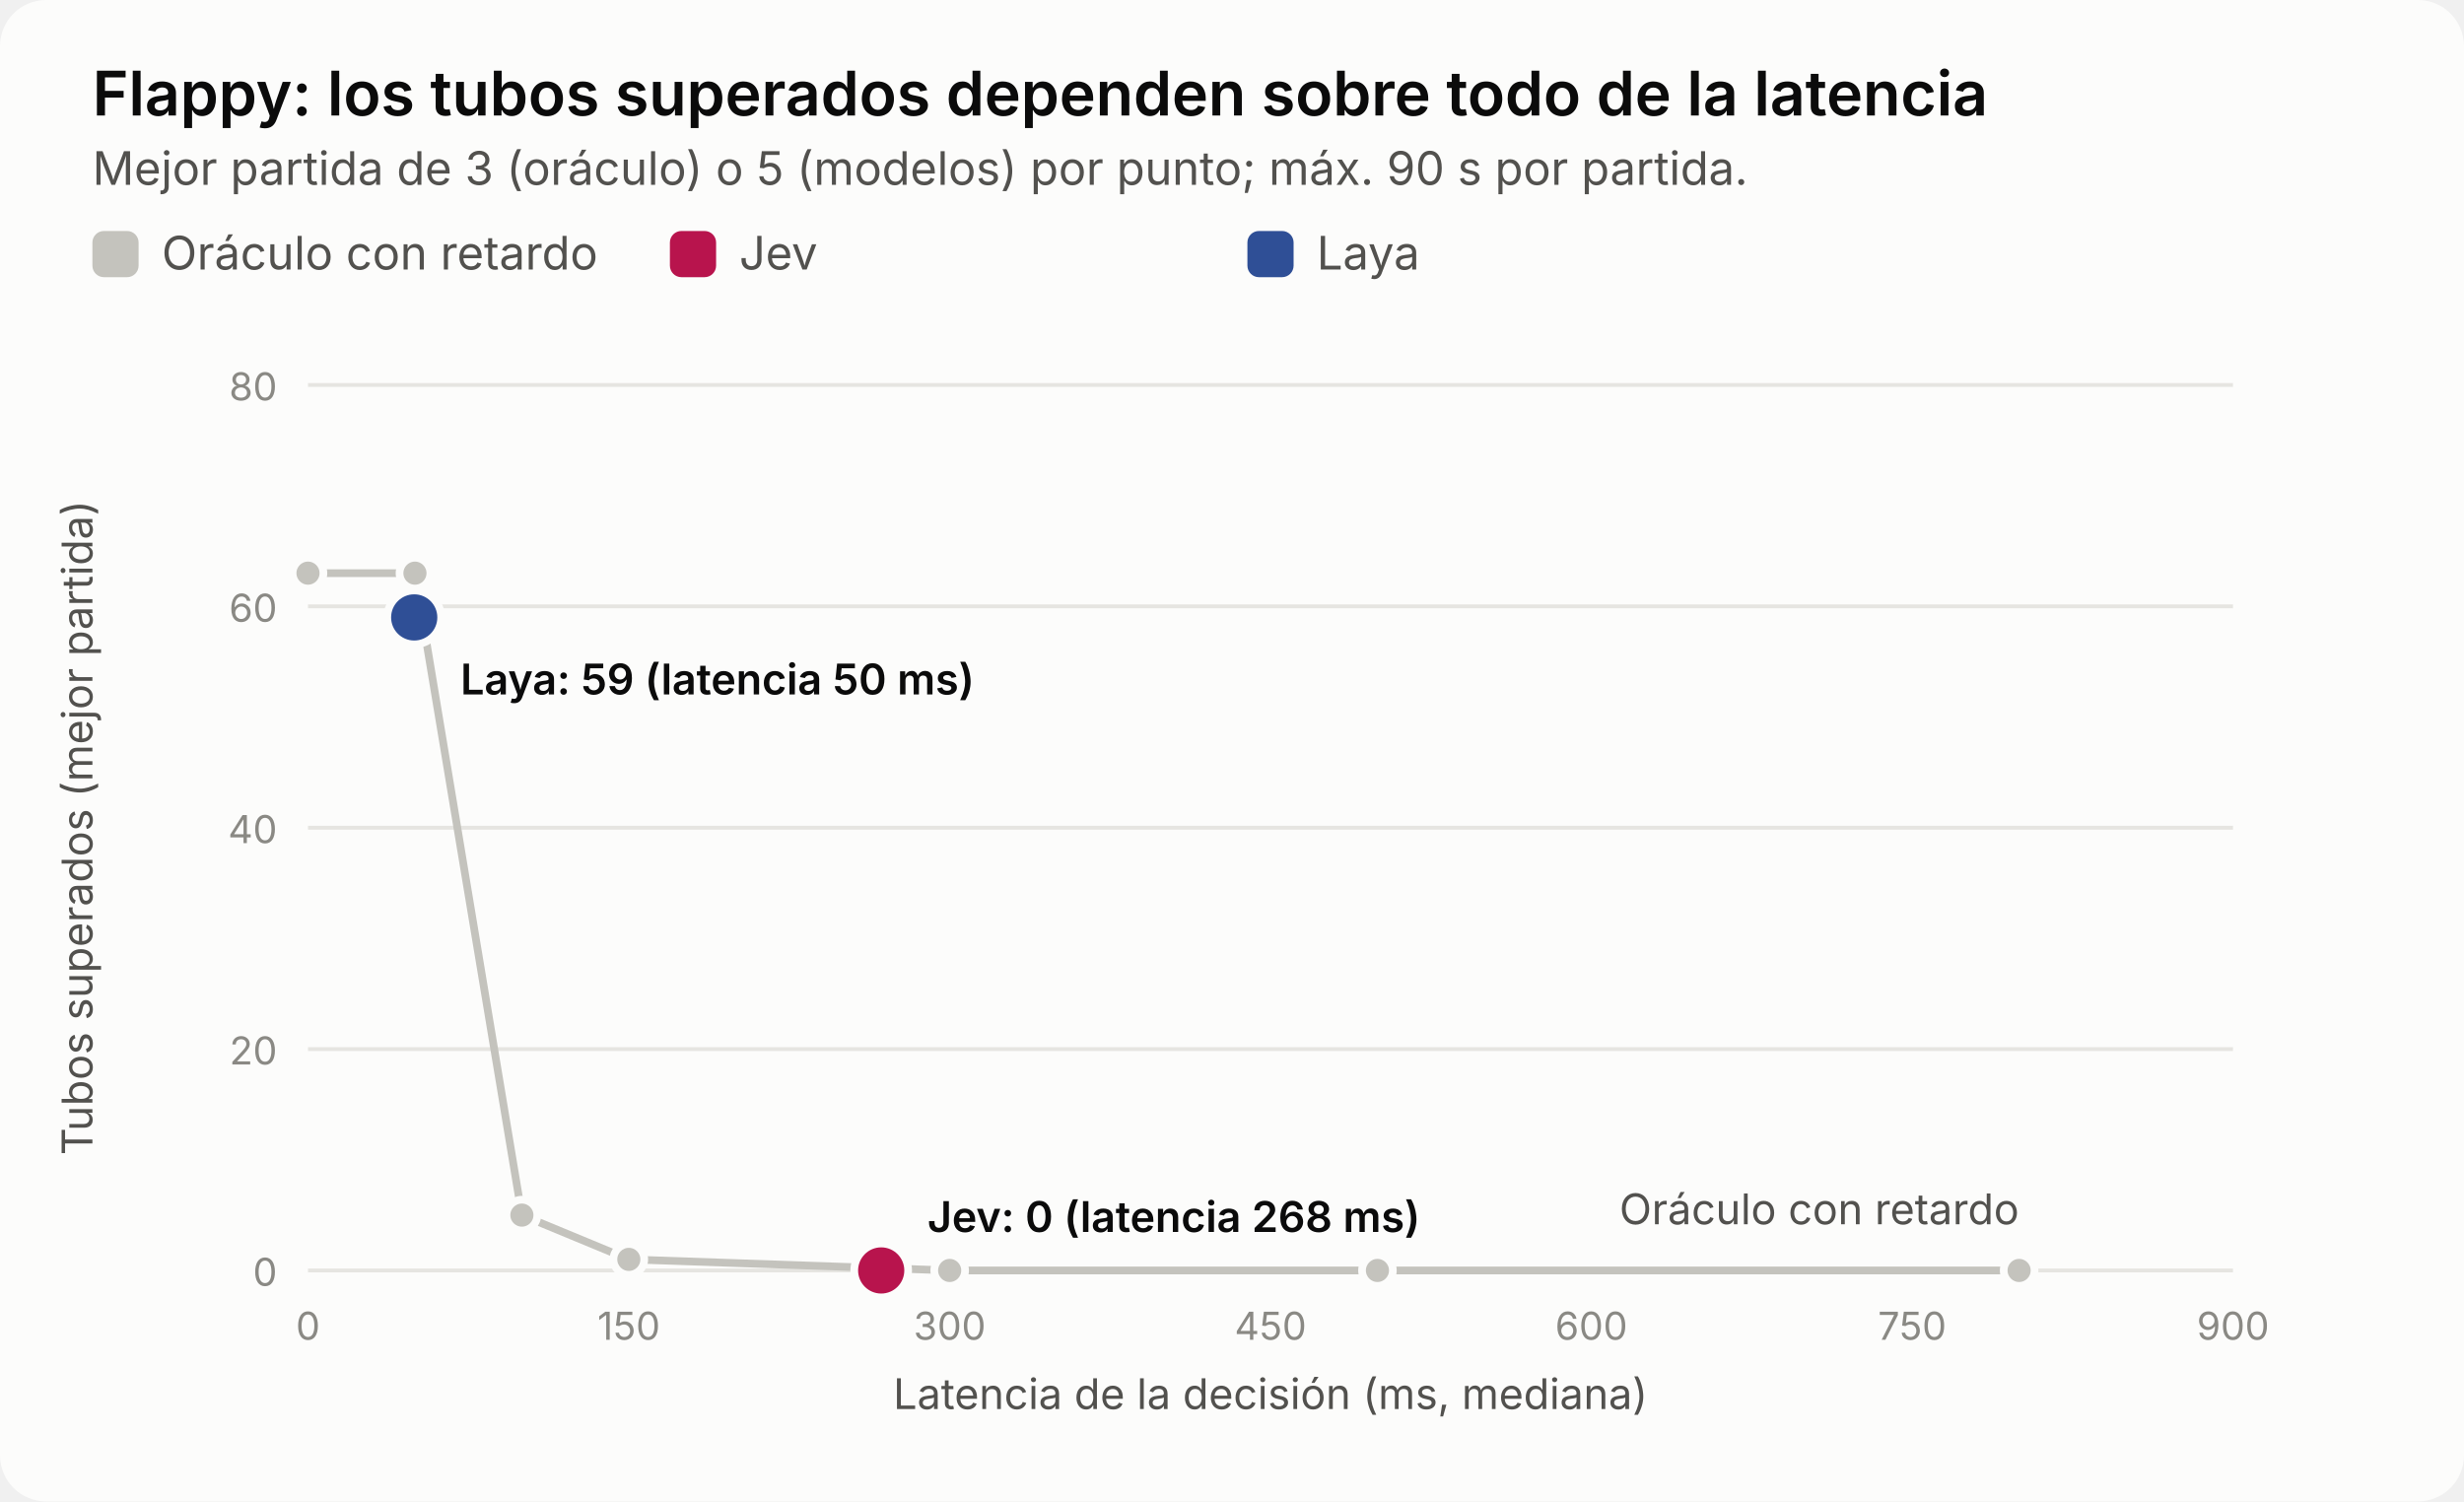
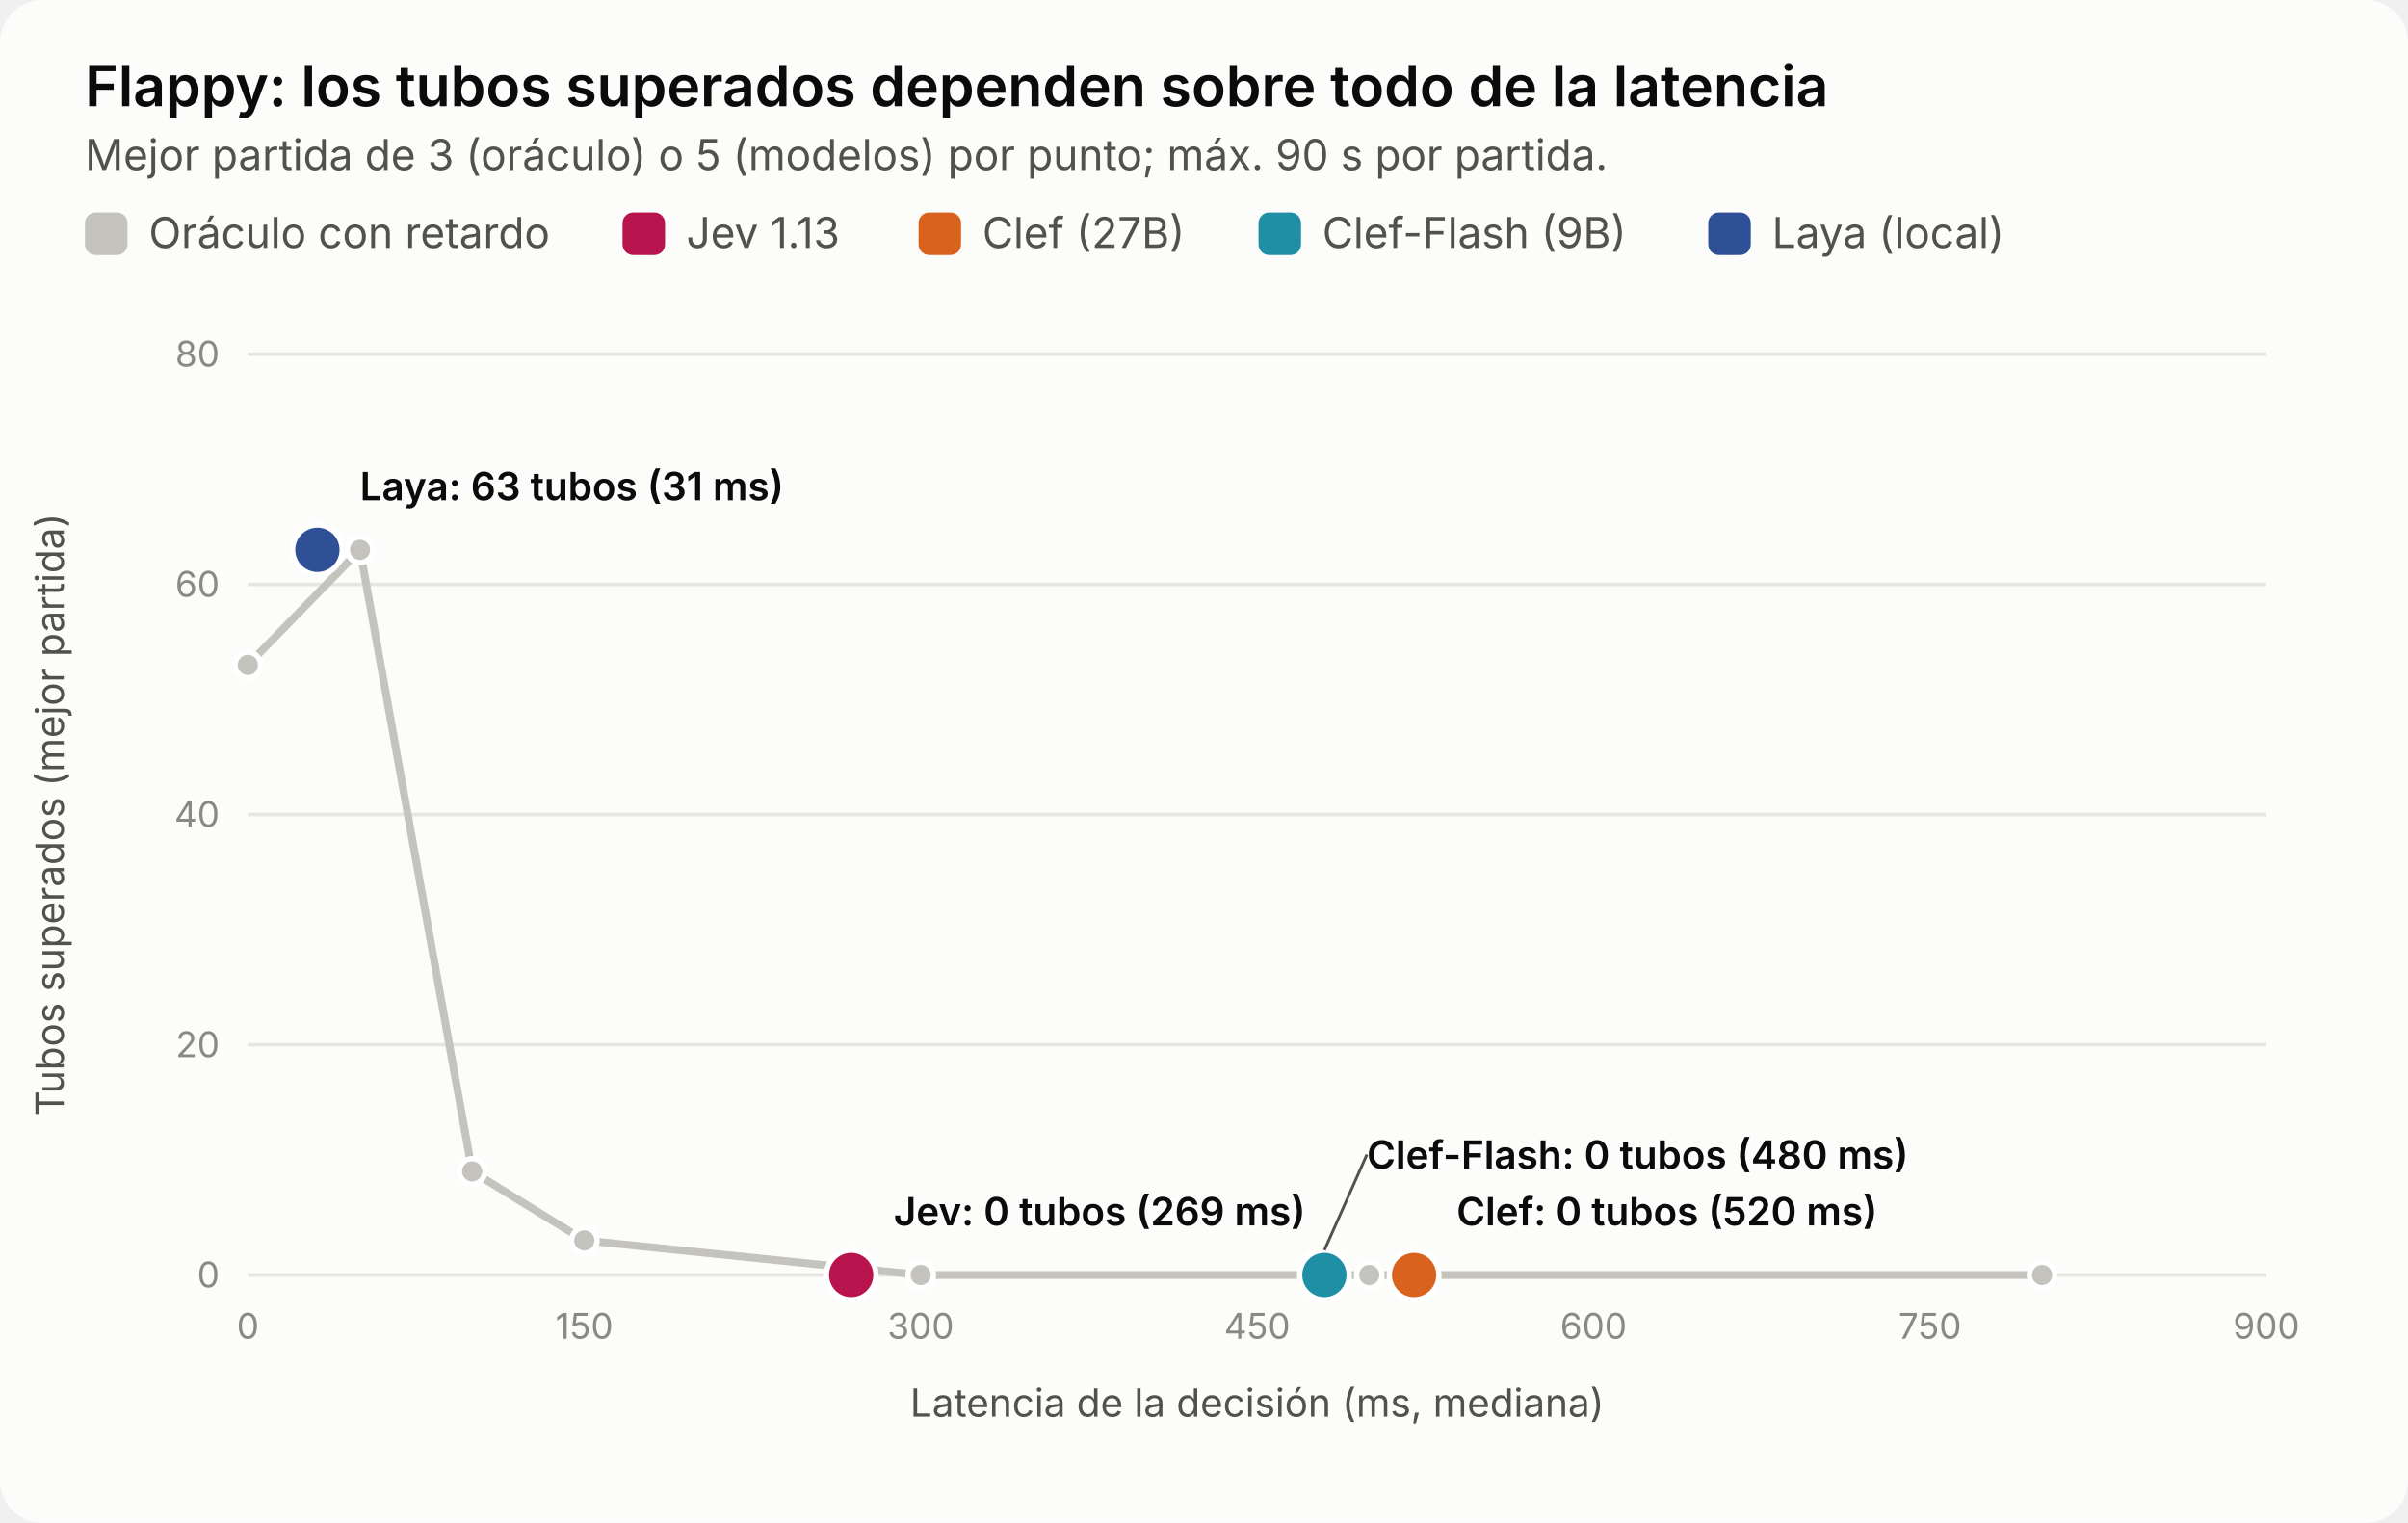
- <svg xmlns="http://www.w3.org/2000/svg" viewBox="0 0 640 390" width="640" height="390" font-family="Inter, 'Helvetica Neue', Arial, sans-serif" role="img" aria-label="Flappy: los tubos superados dependen sobre todo de la latencia">
-   <rect width="640" height="390" rx="12" fill="#fcfcfb" />
+ <svg xmlns="http://www.w3.org/2000/svg" viewBox="0 0 680 430" width="680" height="430" font-family="Inter, 'Helvetica Neue', Arial, sans-serif" role="img" aria-label="Flappy: los tubos superados dependen sobre todo de la latencia">
+   <rect width="680" height="430" rx="12" fill="#fcfcfb" />
  <text x="24" y="30" font-size="16" fill="#0b0b0b" text-anchor="start" font-weight="600">Flappy: los tubos superados dependen sobre todo de la latencia</text>
  <text x="24" y="48" font-size="12" fill="#52514e" text-anchor="start" font-weight="400">Mejor partida de 3 (oráculo) o 5 (modelos) por punto; máx. 90 s por partida.</text>
  <g transform="translate(24,60)">
    <rect width="12" height="12" rx="3" fill="#C4C3BD" />
    <text x="18" y="10" font-size="12" fill="#52514e" text-anchor="start" font-weight="400">Oráculo con retardo</text>
  </g>
-   <g transform="translate(174,60)">
+   <g transform="translate(175.8,60)">
    <rect width="12" height="12" rx="3" fill="#B8144D" />
-     <text x="18" y="10" font-size="12" fill="#52514e" text-anchor="start" font-weight="400">Jev</text>
+     <text x="18" y="10" font-size="12" fill="#52514e" text-anchor="start" font-weight="400">Jev 1.13</text>
  </g>
-   <g transform="translate(324,60)">
+   <g transform="translate(259.4,60)">
+     <rect width="12" height="12" rx="3" fill="#D9631E" />
+     <text x="18" y="10" font-size="12" fill="#52514e" text-anchor="start" font-weight="400">Clef (27B)</text>
+   </g>
+   <g transform="translate(355.4,60)">
+     <rect width="12" height="12" rx="3" fill="#1F8FA6" />
+     <text x="18" y="10" font-size="12" fill="#52514e" text-anchor="start" font-weight="400">Clef-Flash (9B)</text>
+   </g>
+   <g transform="translate(482.4,60)">
    <rect width="12" height="12" rx="3" fill="#2F4F96" />
-     <text x="18" y="10" font-size="12" fill="#52514e" text-anchor="start" font-weight="400">Laya</text>
+     <text x="18" y="10" font-size="12" fill="#52514e" text-anchor="start" font-weight="400">Laya (local)</text>
  </g>
-   <line x1="80" x2="580" y1="330" y2="330" stroke="#e6e5e1" stroke-width="1" />
-   <text x="72" y="334" font-size="10" fill="#8a8984" text-anchor="end" font-weight="400">0</text>
-   <line x1="80" x2="580" y1="272.5" y2="272.5" stroke="#e6e5e1" stroke-width="1" />
-   <text x="72" y="276.5" font-size="10" fill="#8a8984" text-anchor="end" font-weight="400">20</text>
-   <line x1="80" x2="580" y1="215" y2="215" stroke="#e6e5e1" stroke-width="1" />
-   <text x="72" y="219" font-size="10" fill="#8a8984" text-anchor="end" font-weight="400">40</text>
-   <line x1="80" x2="580" y1="157.5" y2="157.5" stroke="#e6e5e1" stroke-width="1" />
-   <text x="72" y="161.5" font-size="10" fill="#8a8984" text-anchor="end" font-weight="400">60</text>
-   <line x1="80" x2="580" y1="100" y2="100" stroke="#e6e5e1" stroke-width="1" />
-   <text x="72" y="104" font-size="10" fill="#8a8984" text-anchor="end" font-weight="400">80</text>
-   <text x="80" y="348" font-size="10" fill="#8a8984" text-anchor="middle" font-weight="400">0</text>
-   <text x="163.333" y="348" font-size="10" fill="#8a8984" text-anchor="middle" font-weight="400">150</text>
-   <text x="246.667" y="348" font-size="10" fill="#8a8984" text-anchor="middle" font-weight="400">300</text>
-   <text x="330" y="348" font-size="10" fill="#8a8984" text-anchor="middle" font-weight="400">450</text>
-   <text x="413.333" y="348" font-size="10" fill="#8a8984" text-anchor="middle" font-weight="400">600</text>
-   <text x="496.667" y="348" font-size="10" fill="#8a8984" text-anchor="middle" font-weight="400">750</text>
-   <text x="580" y="348" font-size="10" fill="#8a8984" text-anchor="middle" font-weight="400">900</text>
-   <text x="330" y="366" font-size="11" fill="#52514e" text-anchor="middle" font-weight="400">Latencia de la decisión (ms, mediana)</text>
-   <text transform="rotate(-90 24 215)" x="24" y="215" font-size="11" fill="#52514e" text-anchor="middle" font-weight="400">Tubos superados (mejor partida)</text>
-   <polyline points="80,148.875 107.778,148.875 135.556,315.625 163.333,327.125 246.667,330 357.778,330 524.444,330" fill="none" stroke="#C4C3BD" stroke-width="2" stroke-linejoin="round" stroke-linecap="round" />
-   <circle cx="80" cy="148.875" r="4" fill="#C4C3BD" stroke="#fcfcfb" stroke-width="2" />
-   <circle cx="107.778" cy="148.875" r="4" fill="#C4C3BD" stroke="#fcfcfb" stroke-width="2" />
-   <circle cx="135.556" cy="315.625" r="4" fill="#C4C3BD" stroke="#fcfcfb" stroke-width="2" />
-   <circle cx="163.333" cy="327.125" r="4" fill="#C4C3BD" stroke="#fcfcfb" stroke-width="2" />
-   <circle cx="246.667" cy="330" r="4" fill="#C4C3BD" stroke="#fcfcfb" stroke-width="2" />
-   <circle cx="357.778" cy="330" r="4" fill="#C4C3BD" stroke="#fcfcfb" stroke-width="2" />
-   <circle cx="524.444" cy="330" r="4" fill="#C4C3BD" stroke="#fcfcfb" stroke-width="2" />
-   <circle cx="228.883" cy="330" r="7" fill="#B8144D" stroke="#fcfcfb" stroke-width="2" />
-   <text x="240.883" y="320" font-size="11" fill="#0b0b0b" text-anchor="start" font-weight="600">Jev: 0 (latencia 268 ms)</text>
-   <circle cx="107.589" cy="160.375" r="7" fill="#2F4F96" stroke="#fcfcfb" stroke-width="2" />
-   <text x="119.589" y="180.375" font-size="11" fill="#0b0b0b" text-anchor="start" font-weight="600">Laya: 59 (latencia 50 ms)</text>
-   <text x="524.444" y="318" font-size="11" fill="#52514e" text-anchor="end" font-weight="400">Oráculo con retardo</text>
+   <line x1="70" x2="640" y1="360" y2="360" stroke="#e6e5e1" stroke-width="1" />
+   <text x="62" y="363.5" font-size="10" fill="#8a8984" text-anchor="end" font-weight="400">0</text>
+   <line x1="70" x2="640" y1="295" y2="295" stroke="#e6e5e1" stroke-width="1" />
+   <text x="62" y="298.5" font-size="10" fill="#8a8984" text-anchor="end" font-weight="400">20</text>
+   <line x1="70" x2="640" y1="230" y2="230" stroke="#e6e5e1" stroke-width="1" />
+   <text x="62" y="233.5" font-size="10" fill="#8a8984" text-anchor="end" font-weight="400">40</text>
+   <line x1="70" x2="640" y1="165" y2="165" stroke="#e6e5e1" stroke-width="1" />
+   <text x="62" y="168.5" font-size="10" fill="#8a8984" text-anchor="end" font-weight="400">60</text>
+   <line x1="70" x2="640" y1="100" y2="100" stroke="#e6e5e1" stroke-width="1" />
+   <text x="62" y="103.5" font-size="10" fill="#8a8984" text-anchor="end" font-weight="400">80</text>
+   <text x="70" y="378" font-size="10" fill="#8a8984" text-anchor="middle" font-weight="400">0</text>
+   <text x="165" y="378" font-size="10" fill="#8a8984" text-anchor="middle" font-weight="400">150</text>
+   <text x="260" y="378" font-size="10" fill="#8a8984" text-anchor="middle" font-weight="400">300</text>
+   <text x="355" y="378" font-size="10" fill="#8a8984" text-anchor="middle" font-weight="400">450</text>
+   <text x="450" y="378" font-size="10" fill="#8a8984" text-anchor="middle" font-weight="400">600</text>
+   <text x="545" y="378" font-size="10" fill="#8a8984" text-anchor="middle" font-weight="400">750</text>
+   <text x="640" y="378" font-size="10" fill="#8a8984" text-anchor="middle" font-weight="400">900</text>
+   <text x="355" y="400" font-size="11" fill="#52514e" text-anchor="middle" font-weight="400">Latencia de la decisión (ms, mediana)</text>
+   <text x="18" y="230" font-size="11" fill="#52514e" text-anchor="middle" font-weight="400" transform="rotate(-90 18 230)">Tubos superados (mejor partida)</text>
+   <polyline points="70,187.75 101.667,155.25 133.333,330.75 165,350.25 260,360 386.667,360 576.667,360" fill="none" stroke="#C4C3BD" stroke-width="2.2" stroke-linejoin="round" stroke-linecap="round" />
+   <circle cx="70" cy="187.75" r="3.6" fill="#C4C3BD" stroke="#ffffff" stroke-width="1.5" />
+   <circle cx="101.667" cy="155.25" r="3.6" fill="#C4C3BD" stroke="#ffffff" stroke-width="1.5" />
+   <circle cx="133.333" cy="330.75" r="3.6" fill="#C4C3BD" stroke="#ffffff" stroke-width="1.5" />
+   <circle cx="165" cy="350.25" r="3.6" fill="#C4C3BD" stroke="#ffffff" stroke-width="1.5" />
+   <circle cx="260" cy="360" r="3.6" fill="#C4C3BD" stroke="#ffffff" stroke-width="1.5" />
+   <circle cx="386.667" cy="360" r="3.6" fill="#C4C3BD" stroke="#ffffff" stroke-width="1.5" />
+   <circle cx="576.667" cy="360" r="3.6" fill="#C4C3BD" stroke="#ffffff" stroke-width="1.5" />
+   <circle cx="240.367" cy="360" r="7" fill="#B8144D" stroke="#ffffff" stroke-width="1.5" />
+   <text x="252.367" y="346" font-size="11" fill="#0b0b0b" text-anchor="start" font-weight="600">Jev: 0 tubos (269 ms)</text>
+   <circle cx="399.333" cy="360" r="7" fill="#D9631E" stroke="#ffffff" stroke-width="1.5" />
+   <text x="411.333" y="346" font-size="11" fill="#0b0b0b" text-anchor="start" font-weight="600">Clef: 0 tubos (520 ms)</text>
+   <circle cx="374" cy="360" r="7" fill="#1F8FA6" stroke="#ffffff" stroke-width="1.5" />
+   <line x1="374" x2="386" y1="353" y2="326" stroke="#52514e" stroke-width="0.8" />
+   <text x="386" y="330" font-size="11" fill="#0b0b0b" text-anchor="start" font-weight="600">Clef-Flash: 0 tubos (480 ms)</text>
+   <circle cx="89.633" cy="155.25" r="7" fill="#2F4F96" stroke="#ffffff" stroke-width="1.5" />
+   <text x="101.633" y="141.25" font-size="11" fill="#0b0b0b" text-anchor="start" font-weight="600">Laya: 63 tubos (31 ms)</text>
</svg>
